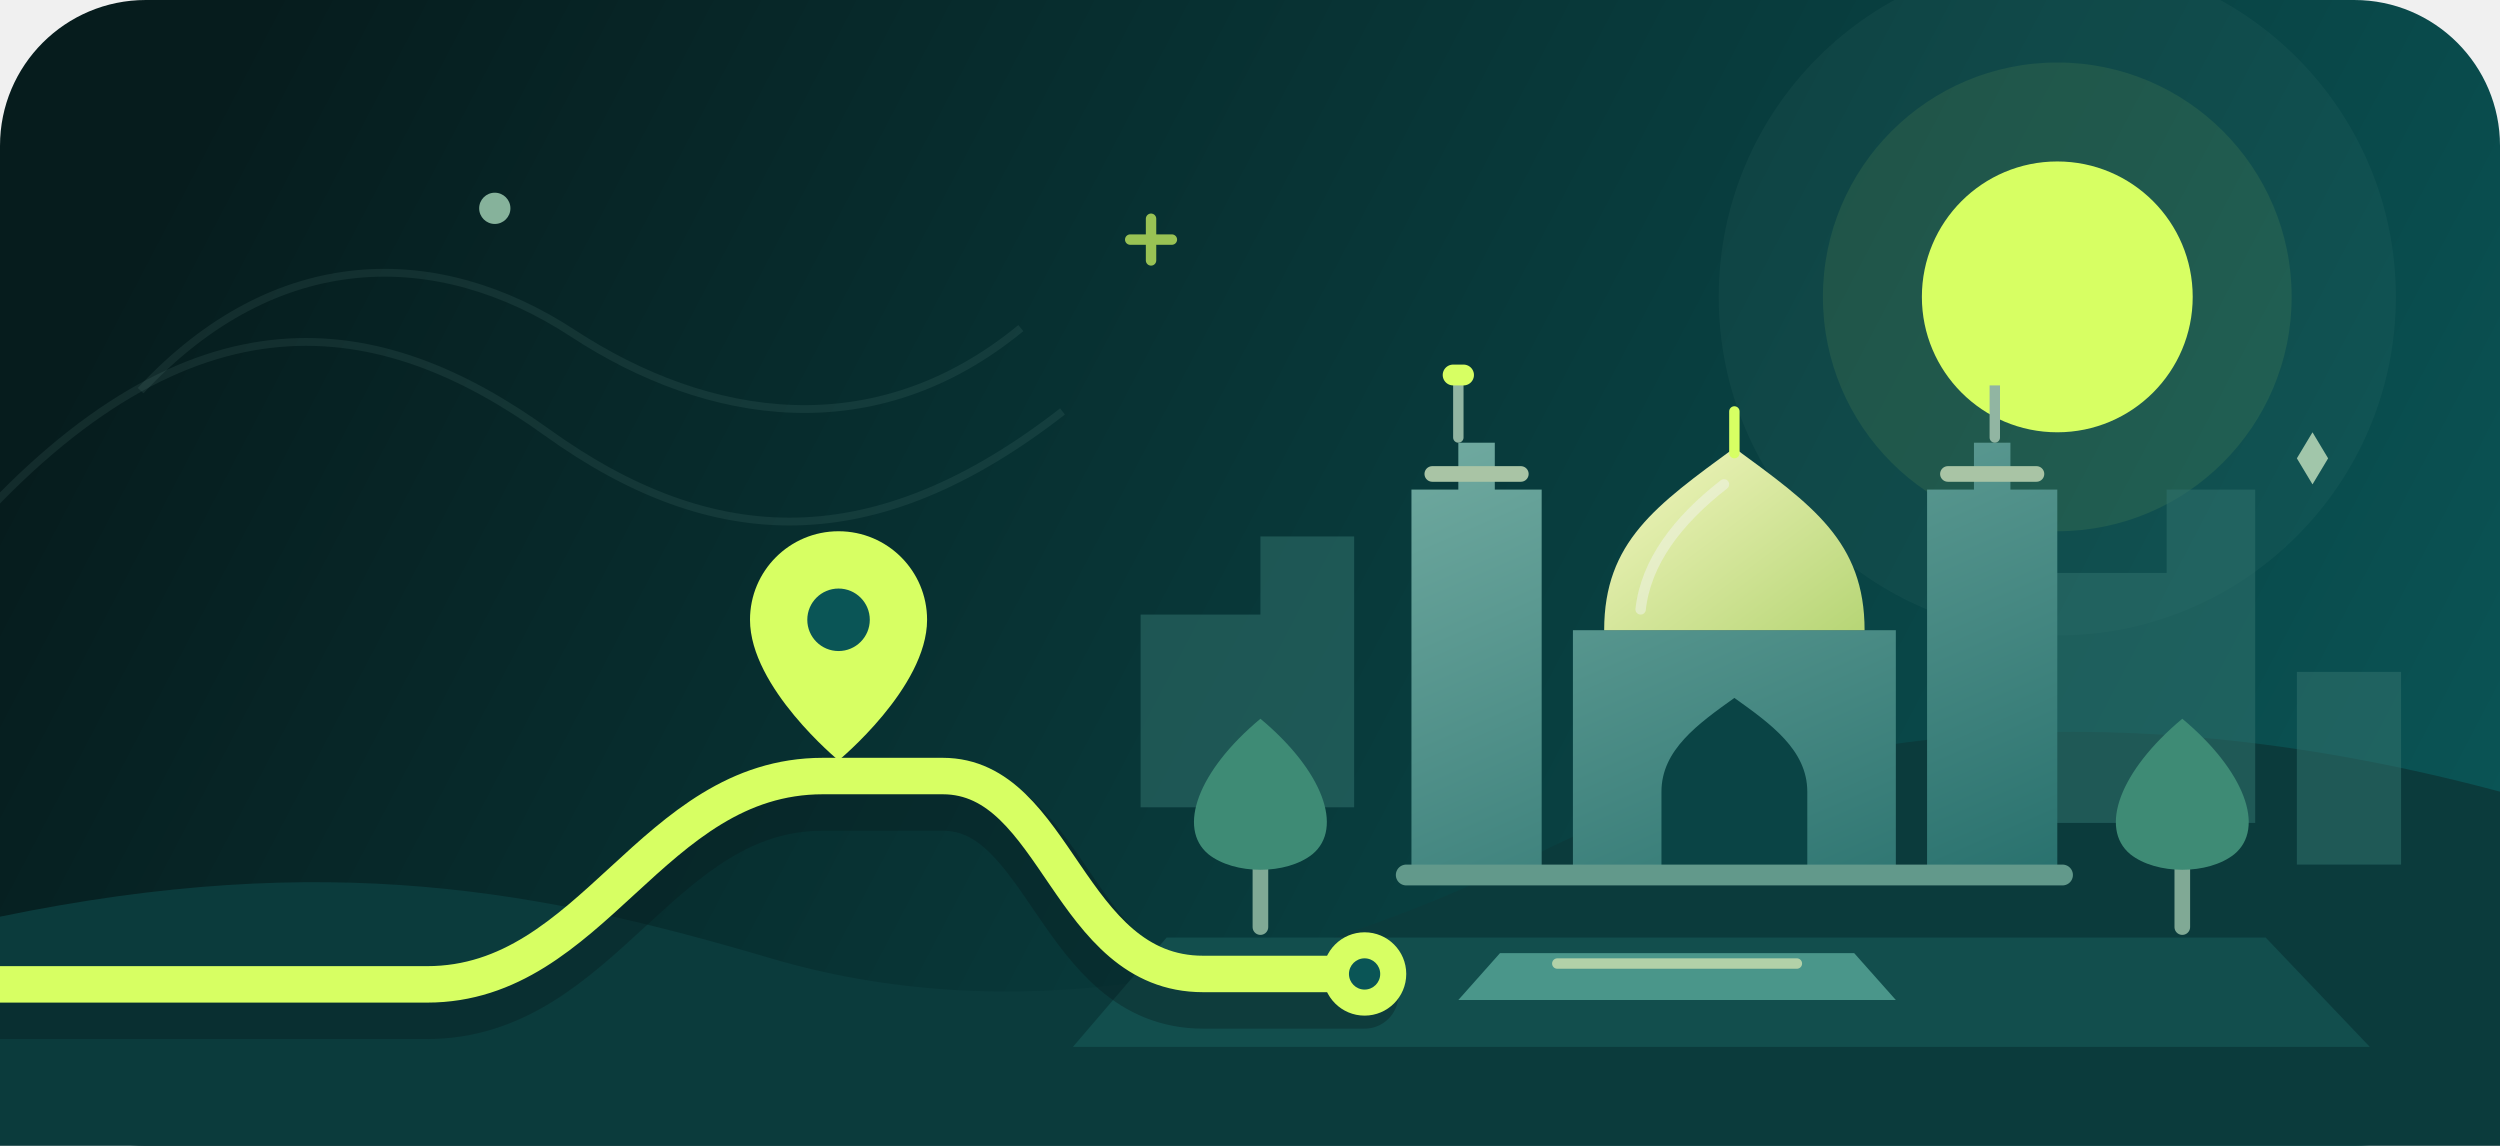
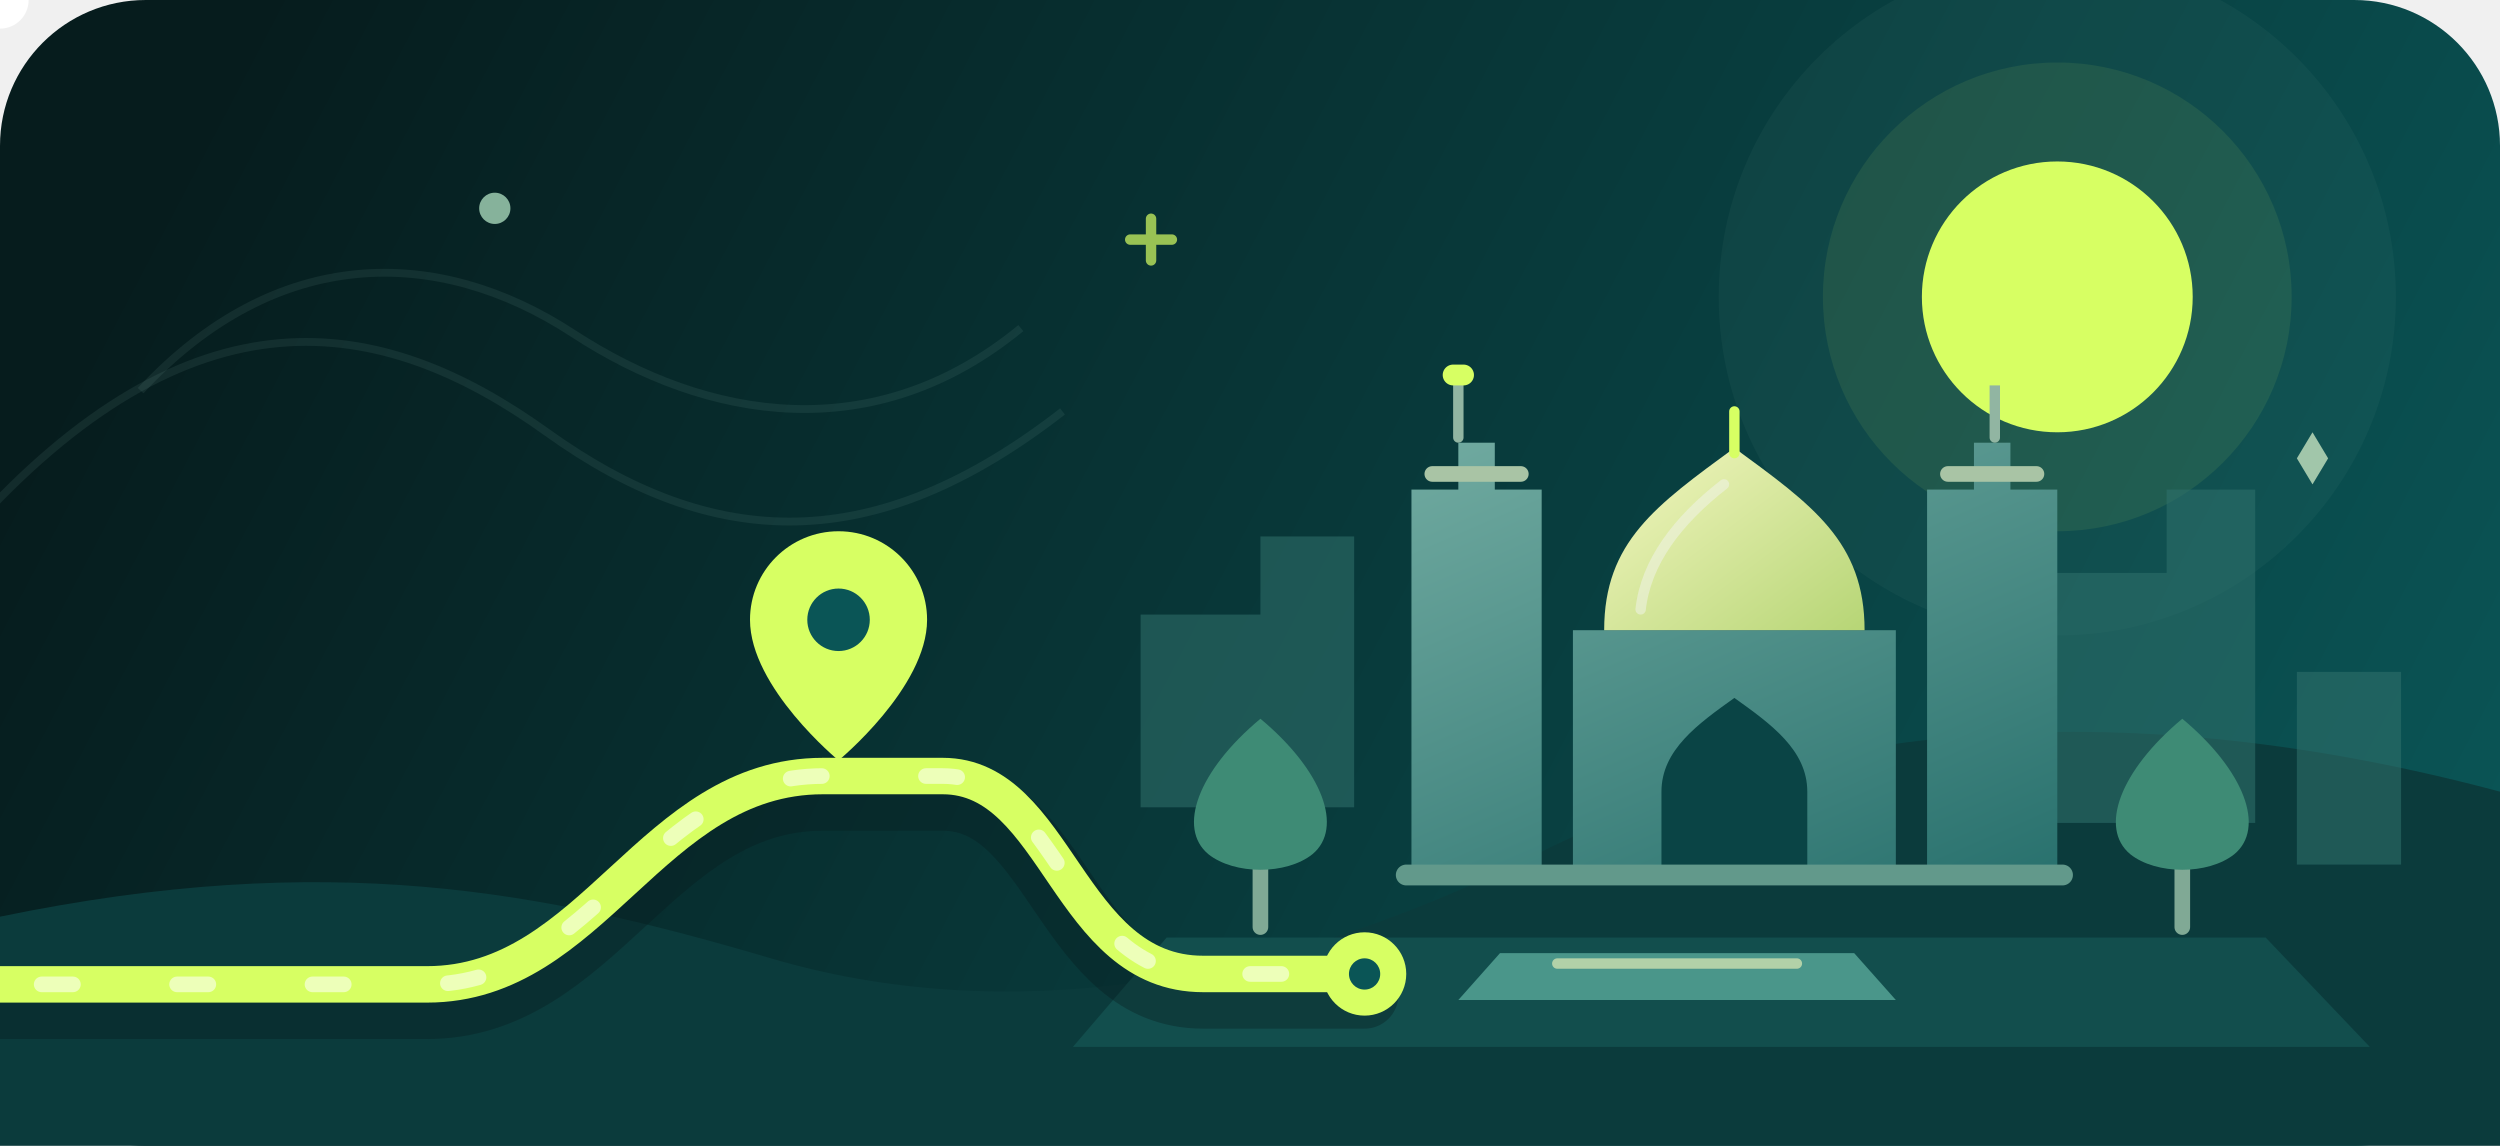
<svg xmlns="http://www.w3.org/2000/svg" width="480" height="220" viewBox="0 0 480 220" role="img" aria-labelledby="journey-title journey-desc">
  <defs>
    <linearGradient id="journey-sky" x1="45" y1="10" x2="454" y2="224" gradientUnits="userSpaceOnUse">
      <stop stop-color="#061C1D" />
      <stop offset="1" stop-color="#0A5556" />
    </linearGradient>
    <linearGradient id="journey-city" x1="320" y1="65" x2="379" y2="201" gradientUnits="userSpaceOnUse">
      <stop stop-color="#70AAA0" />
      <stop offset="1" stop-color="#1B6664" />
    </linearGradient>
    <linearGradient id="journey-dome" x1="323" y1="79" x2="356" y2="123" gradientUnits="userSpaceOnUse">
      <stop stop-color="#F0F5BD" />
      <stop offset="1" stop-color="#B6D575" />
    </linearGradient>
  </defs>
  <rect width="480" height="220" rx="28" fill="url(#journey-sky)" />
-   <circle cx="395" cy="57" r="65" fill="#77A89A" opacity="0.07" />
-   <circle cx="395" cy="57" r="45" fill="#D7FF63" opacity="0.08" />
-   <circle cx="395" cy="57" r="26" fill="#D7FF63" />
+   <circle id="hb-halo" cx="395" cy="57" r="65" fill="#77A89A" opacity="0.07" />
+   <circle id="hb-halo2" cx="395" cy="57" r="45" fill="#D7FF63" opacity="0.08" />
+   <circle id="hb-sun" cx="395" cy="57" r="26" fill="#D7FF63" />
  <path d="M27 75c26-28 57-28 83-11s58 22 86-1" fill="none" stroke="#78A69B" stroke-opacity="0.12" stroke-width="1.5" />
  <path d="M-6 102c43-48 79-42 111-19s63 24 99-4" fill="none" stroke="#78A69B" stroke-opacity="0.12" stroke-width="1.5" />
  <path d="M0 176c63-13 104-5 148 8s95 6 147-20 114-31 185-12v68H0Z" fill="#0B3B3C" />
  <path d="M219 155v-37h23v-15h18v52m134 3v-48h22v-16h17v64m8 8v-37h20v37" fill="#30716C" opacity="0.55" />
  <path d="M271 167V94h9v-9h7v9h9v73m74 0V94h9v-9h7v9h9v73" fill="url(#journey-city)" />
  <path d="M275 91h17m82 0h17" stroke="#A9C4A5" stroke-width="3" stroke-linecap="round" />
  <path d="M280 84V73m103 11V73" stroke="#91B5A2" stroke-width="2" stroke-linecap="round" />
  <path d="M279 72h2m101 0h2" stroke="#D7FF63" stroke-width="4" stroke-linecap="round" />
  <path d="M302 169v-48h62v48" fill="url(#journey-city)" />
  <path d="M308 121c0-17 10-24 25-35 15 11 25 18 25 35Z" fill="url(#journey-dome)" />
  <path d="M333 87v-8" stroke="#D7FF63" stroke-width="2" stroke-linecap="round" />
  <path d="M315 117c1-9 7-17 16-24" fill="none" stroke="#F3F5EF" stroke-opacity="0.5" stroke-width="2" stroke-linecap="round" />
  <path d="M319 168v-16c0-8 7-13 14-18 7 5 14 10 14 18v16" fill="#0A4445" />
  <path d="M270 168h126" stroke="#62998B" stroke-width="4" stroke-linecap="round" />
  <path d="M224 180h211l20 21H206Z" fill="#124E4D" />
  <path d="M288 183h68l8 9h-84Z" fill="#4A968A" />
  <path d="M299 185h46" stroke="#B2D1A8" stroke-width="2" stroke-linecap="round" />
  <path d="M242 178v-27m177 27v-27" stroke="#80A995" stroke-width="3" stroke-linecap="round" />
  <path d="M242 138c-12 10-16 21-10 26 5 4 15 4 20 0 6-5 2-16-10-26Zm177 0c-12 10-16 21-10 26 5 4 15 4 20 0 6-5 2-16-10-26Z" fill="#3E8B75" />
  <path d="M-18 193h100c32 0 43-40 76-40h23c22 0 24 38 50 38h31" fill="none" stroke="#061C1D" stroke-opacity="0.35" stroke-width="13" stroke-linecap="round" />
  <path d="M-18 189h100c32 0 43-40 76-40h23c22 0 24 38 50 38h31" fill="none" stroke="#D7FF63" stroke-width="7" stroke-linecap="round" />
-   <circle cx="262" cy="187" r="8" fill="#D7FF63" />
+   <path id="hb-flow" d="M-18 189h100c32 0 43-40 76-40h23c22 0 24 38 50 38h31" fill="none" stroke="#FFFFFF" stroke-opacity="0.55" stroke-width="3" stroke-linecap="round" stroke-dasharray="6 20" />
+   <circle id="hb-runner" cx="0" cy="0" r="5.5" fill="#FFFFFF" />
+   <circle id="hb-node" cx="262" cy="187" r="8" fill="#D7FF63" />
  <circle cx="262" cy="187" r="3" fill="#0A5556" />
-   <path d="M178 119c0 13-17 27-17 27s-17-14-17-27a17 17 0 0 1 34 0Z" fill="#D7FF63" />
-   <circle cx="161" cy="119" r="6" fill="#0A5556" />
-   <circle cx="95" cy="40" r="3" fill="#86B29B" />
-   <path d="M221 42v8m-4-4h8" stroke="#D7FF63" stroke-opacity="0.7" stroke-width="2" stroke-linecap="round" />
-   <path d="m444 83 3 5-3 5-3-5Z" fill="#A1C6AA" />
+   <g id="hb-pin">
+     <path d="M178 119c0 13-17 27-17 27s-17-14-17-27a17 17 0 0 1 34 0Z" fill="#D7FF63" />
+     <circle cx="161" cy="119" r="6" fill="#0A5556" />
+   </g>
+   <circle id="hb-star1" cx="95" cy="40" r="3" fill="#86B29B" />
+   <path id="hb-star2" d="M221 42v8m-4-4h8" stroke="#D7FF63" stroke-opacity="0.7" stroke-width="2" stroke-linecap="round" />
+   <path id="hb-star3" d="m444 83 3 5-3 5-3-5Z" fill="#A1C6AA" />
</svg>
